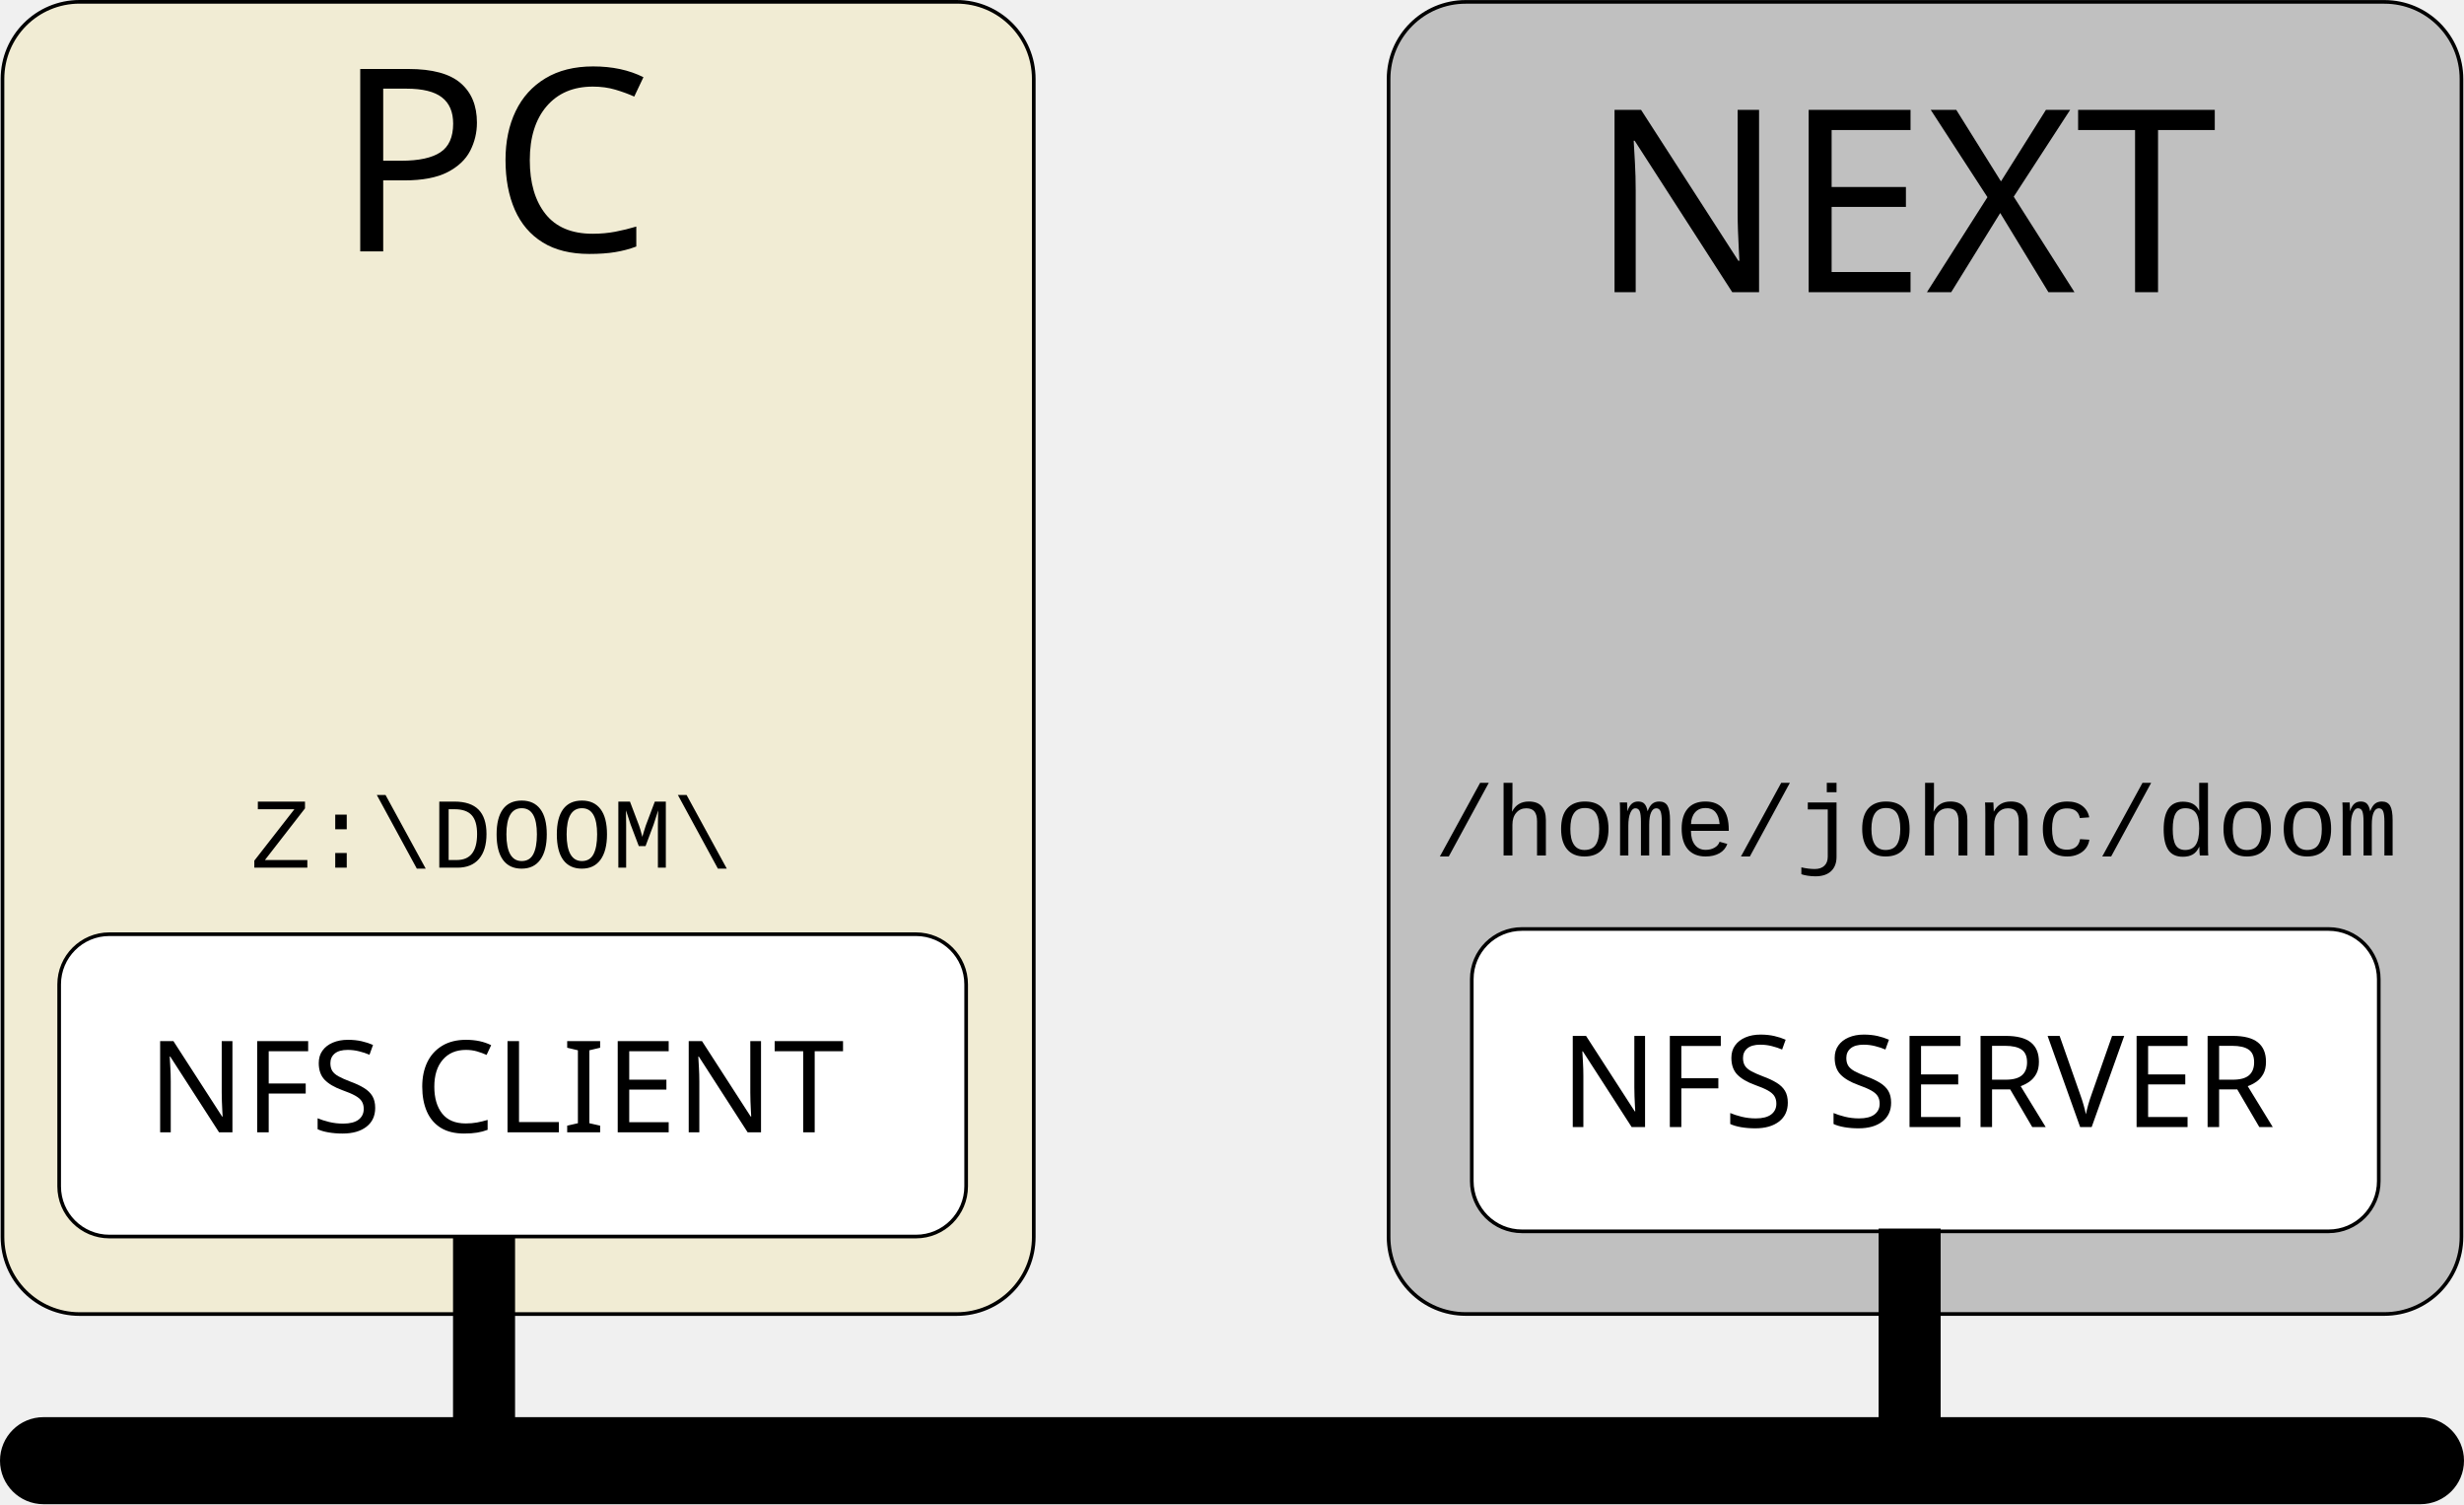
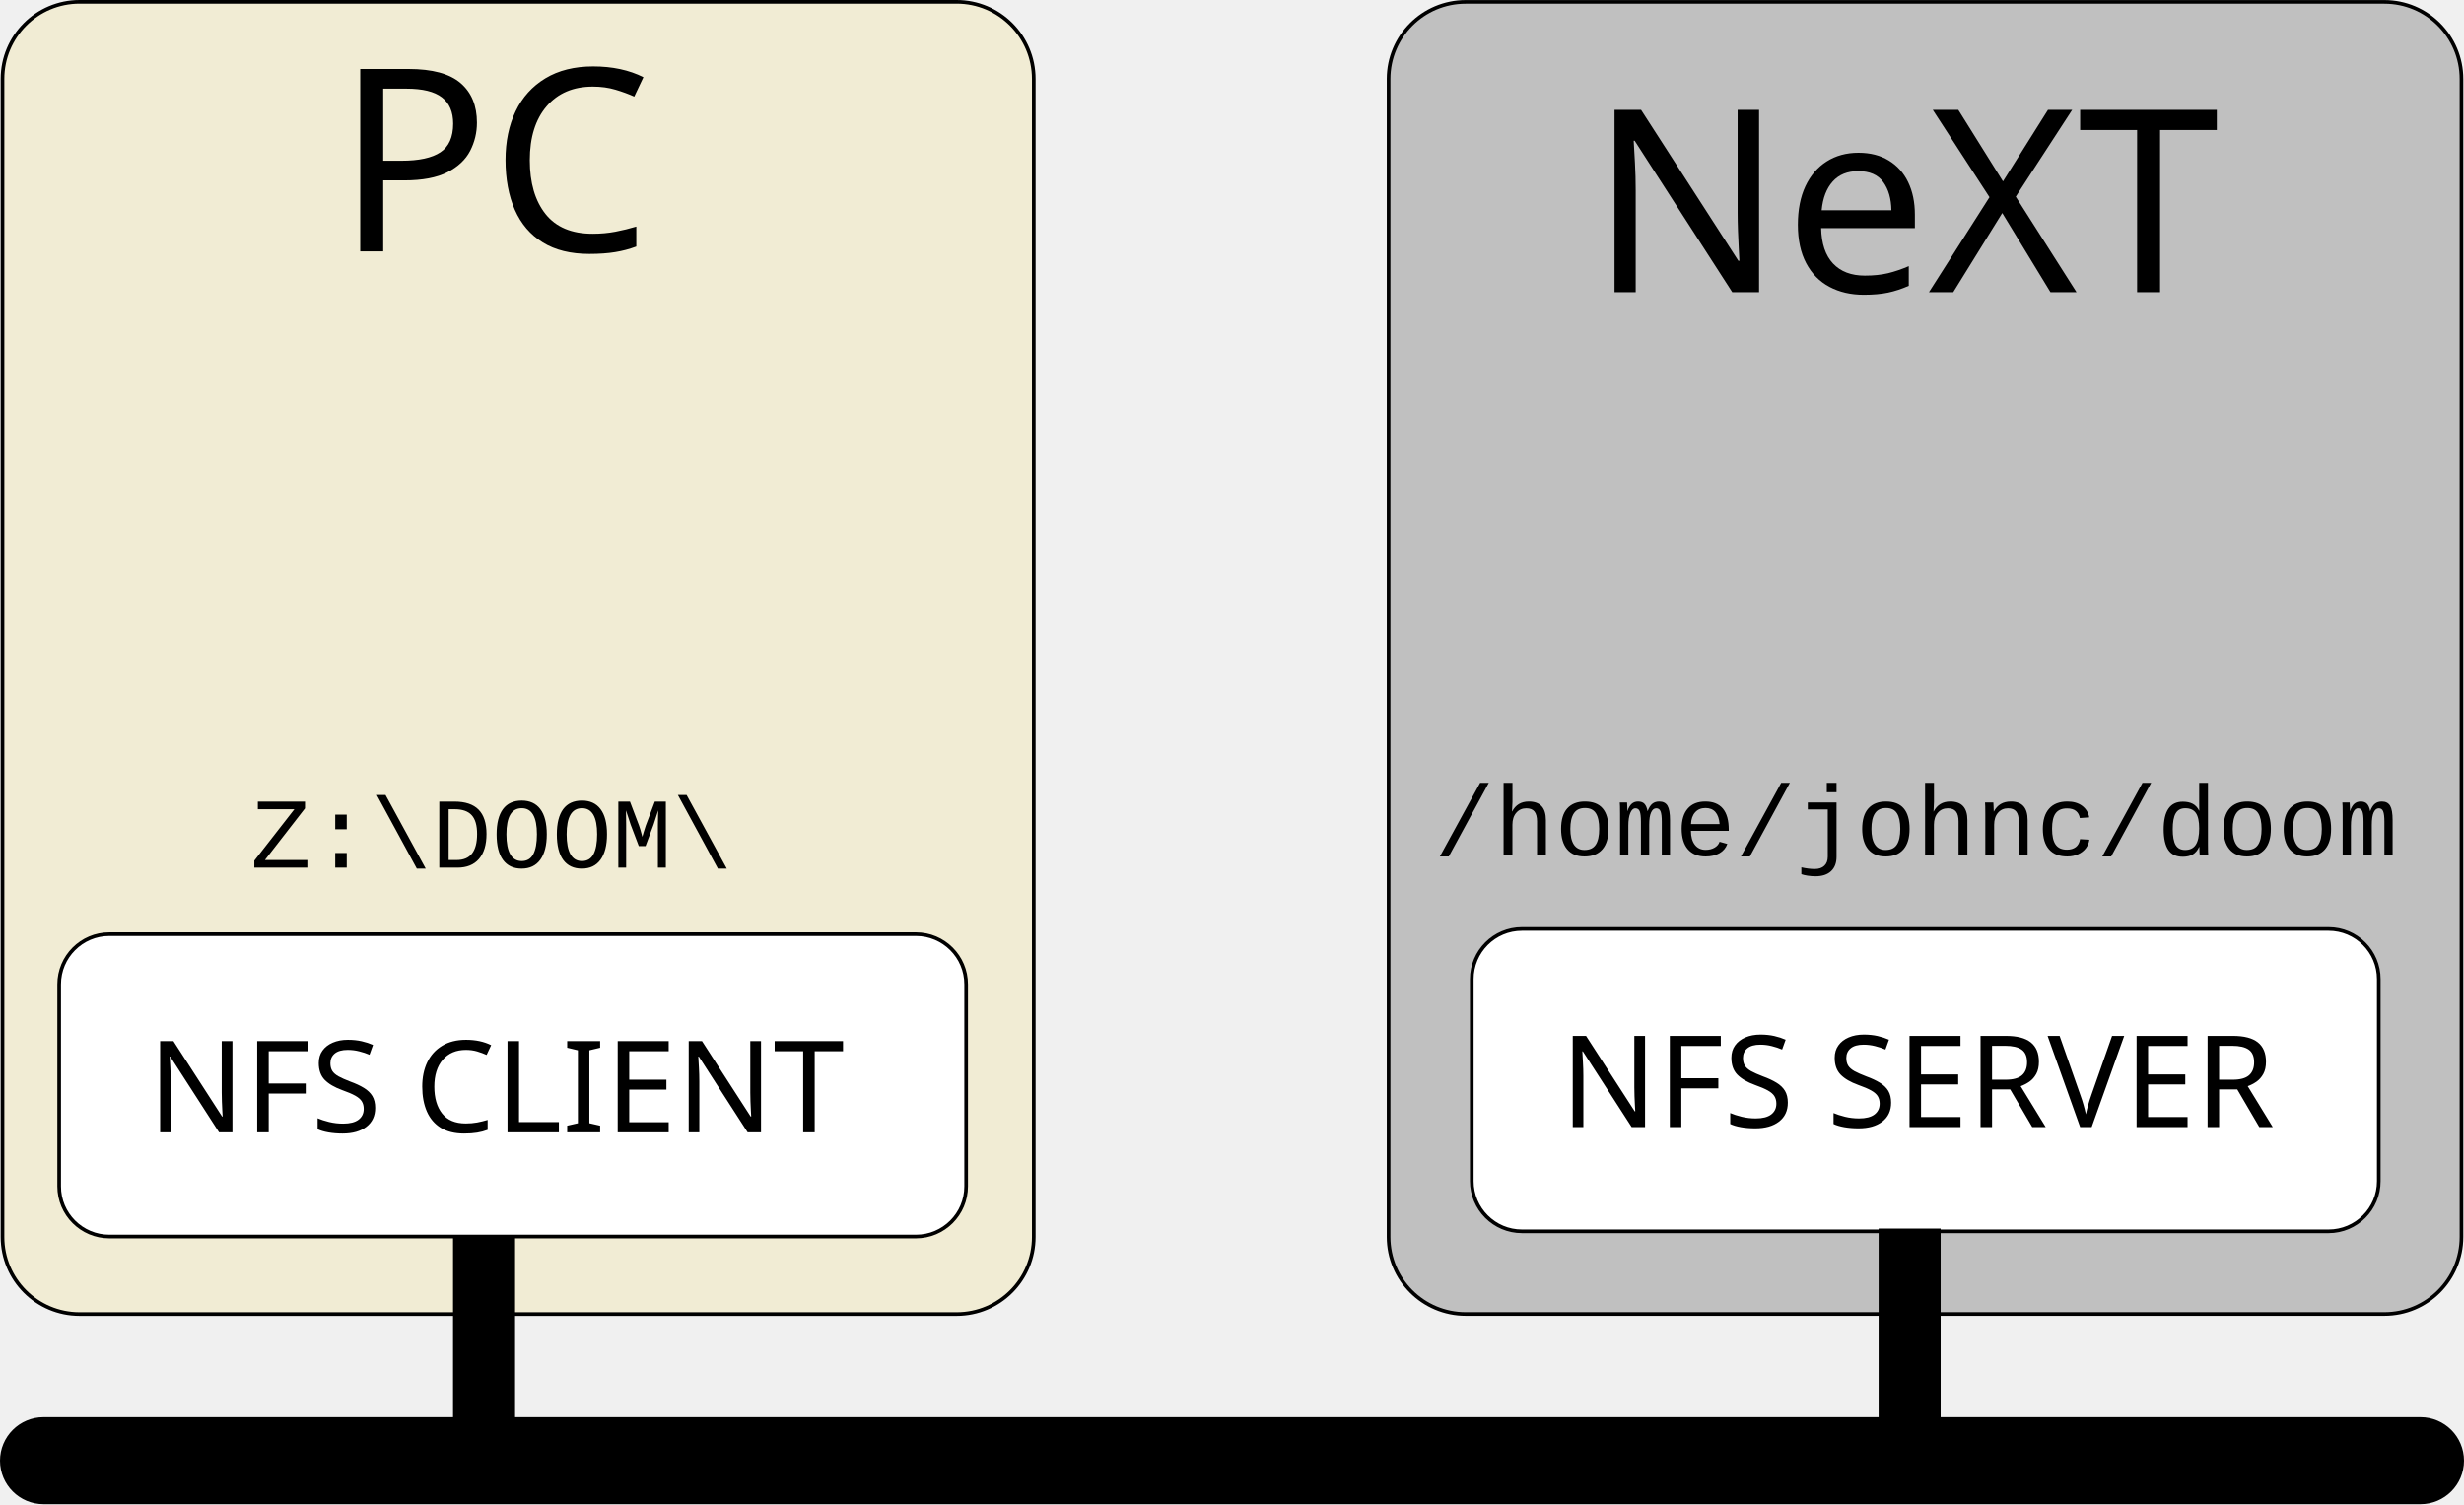
<svg xmlns="http://www.w3.org/2000/svg" width="190.581mm" height="116.345mm" viewBox="0 0 675.286 412.246" id="svg2" version="1.1">
  <defs id="defs4" />
  <g id="layer1" transform="translate(-42.35714,59.3838)">
    <rect style="fill:#c0c0c0;fill-opacity:1;stroke:#000000;stroke-width:1;stroke-linecap:butt;stroke-miterlimit:4;stroke-dasharray:none;stroke-dashoffset:0;stroke-opacity:1" id="rect4136" width="294.033" height="359.6" x="422.916" y="-58.867" ry="21.124" />
    <rect style="fill:#f1ecd4;fill-opacity:1;stroke:#000000;stroke-width:1;stroke-linecap:butt;stroke-miterlimit:4;stroke-dasharray:none;stroke-dashoffset:0;stroke-opacity:1" id="rect4136-9" width="282.631" height="359.635" x="43.04" y="-58.884" ry="21.126" />
    <rect style="fill:#000000;fill-opacity:1;stroke:#000000;stroke-width:1;stroke-linecap:butt;stroke-miterlimit:4;stroke-dasharray:none;stroke-dashoffset:0;stroke-opacity:1" id="rect4160" width="674.286" height="22.857" x="42.857" y="329.505" ry="11.429" />
    <rect style="fill:#ffffff;fill-opacity:1;stroke:#000000;stroke-width:1;stroke-linecap:butt;stroke-miterlimit:4;stroke-dasharray:none;stroke-dashoffset:0;stroke-opacity:1" id="rect4162" width="248.571" height="82.857" x="445.714" y="195.219" ry="13.755" />
    <text xml:space="preserve" style="font-style:normal;font-weight:normal;line-height:0%;font-family:sans-serif;letter-spacing:0px;word-spacing:0px;fill:#000000;fill-opacity:1;stroke:none;stroke-width:1px;stroke-linecap:butt;stroke-linejoin:miter;stroke-opacity:1" x="470" y="249.505" id="text4164">
      <tspan id="tspan4166" x="470" y="249.505" style="font-size:35px;line-height:1.25;font-family:sans-serif">NFS SERVER</tspan>
    </text>
    <rect style="fill:#ffffff;fill-opacity:1;stroke:#000000;stroke-width:1;stroke-linecap:butt;stroke-miterlimit:4;stroke-dasharray:none;stroke-dashoffset:0;stroke-opacity:1" id="rect4162-0" width="248.571" height="82.857" x="58.571" y="196.648" ry="13.755" />
    <text xml:space="preserve" style="font-style:normal;font-weight:normal;line-height:0%;font-family:sans-serif;letter-spacing:0px;word-spacing:0px;fill:#000000;fill-opacity:1;stroke:none;stroke-width:1px;stroke-linecap:butt;stroke-linejoin:miter;stroke-opacity:1" x="82.857" y="250.934" id="text4164-5">
      <tspan id="tspan4166-4" x="82.857" y="250.934" style="font-size:35px;line-height:1.25;font-family:sans-serif">NFS CLIENT</tspan>
    </text>
    <text xml:space="preserve" style="font-style:normal;font-weight:normal;line-height:0%;font-family:sans-serif;letter-spacing:0px;word-spacing:0px;fill:#000000;fill-opacity:1;stroke:none;stroke-width:1px;stroke-linecap:butt;stroke-linejoin:miter;stroke-opacity:1" x="134.286" y="9.505" id="text4189">
      <tspan id="tspan4191" x="134.286" y="9.505" style="font-size:70px;line-height:1.25;font-family:sans-serif">PC</tspan>
    </text>
    <text xml:space="preserve" style="font-style:normal;font-weight:normal;line-height:0%;font-family:sans-serif;letter-spacing:0px;word-spacing:0px;fill:#000000;fill-opacity:1;stroke:none;stroke-width:1px;stroke-linecap:butt;stroke-linejoin:miter;stroke-opacity:1" x="478.043" y="20.7" id="text4189-2">
-       <tspan id="tspan4191-2" x="478.043" y="20.7" style="font-size:70px;line-height:1.25;font-family:sans-serif">NEXT</tspan>
+       <tspan id="tspan4191-2" x="478.043" y="20.7" style="font-size:70px;line-height:1.25;font-family:sans-serif">NeXT</tspan>
    </text>
    <circle id="path4213" style="fill:#000000;stroke:none" cx="174.286" cy="343.791" r="1.5" />
    <path style="fill:none;fill-rule:evenodd;stroke:#000000;stroke-width:17;stroke-linecap:butt;stroke-linejoin:miter;stroke-miterlimit:4;stroke-dasharray:none;stroke-opacity:1" d="m 565.714,277.32 0,68.571" id="path4215" />
    <path style="fill:none;fill-rule:evenodd;stroke:#000000;stroke-width:17;stroke-linecap:butt;stroke-linejoin:miter;stroke-miterlimit:4;stroke-dasharray:none;stroke-opacity:1" d="m 175.016,279.157 0,68.571" id="path4215-8" />
    <text xml:space="preserve" style="font-style:normal;font-weight:normal;line-height:0%;font-family:sans-serif;letter-spacing:0px;word-spacing:0px;fill:#000000;fill-opacity:1;stroke:none;stroke-width:1px;stroke-linecap:butt;stroke-linejoin:miter;stroke-opacity:1" x="435.442" y="175.08" id="text4251">
      <tspan id="tspan4253" x="435.442" y="175.08" style="font-style:normal;font-variant:normal;font-weight:normal;font-stretch:normal;font-size:27.5px;line-height:1.25;font-family:'Courier New';-inkscape-font-specification:'Courier New'">/home/johnc/doom</tspan>
    </text>
    <text xml:space="preserve" style="font-style:normal;font-weight:normal;line-height:0%;font-family:sans-serif;letter-spacing:0px;word-spacing:0px;fill:#000000;fill-opacity:1;stroke:none;stroke-width:1px;stroke-linecap:butt;stroke-linejoin:miter;stroke-opacity:1" x="111.069" y="178.414" id="text4251-7">
      <tspan id="tspan4253-7" x="111.069" y="178.414" style="font-style:normal;font-variant:normal;font-weight:normal;font-stretch:normal;font-size:27.5px;line-height:1.25;font-family:'Courier New';-inkscape-font-specification:'Courier New'">Z:\DOOM\</tspan>
    </text>
+     <text xml:space="preserve" style="font-style:normal;font-weight:normal;font-size:35px;line-height:125%;font-family:sans-serif;letter-spacing:0px;word-spacing:0px;fill:#000000;fill-opacity:1;stroke:none;stroke-width:1px;stroke-linecap:butt;stroke-linejoin:miter;stroke-opacity:1" x="574.407" y="-2.771" id="text4153">
+       <tspan id="tspan4155" x="574.407" y="-2.771" />
+     </text>
  </g>
</svg>
